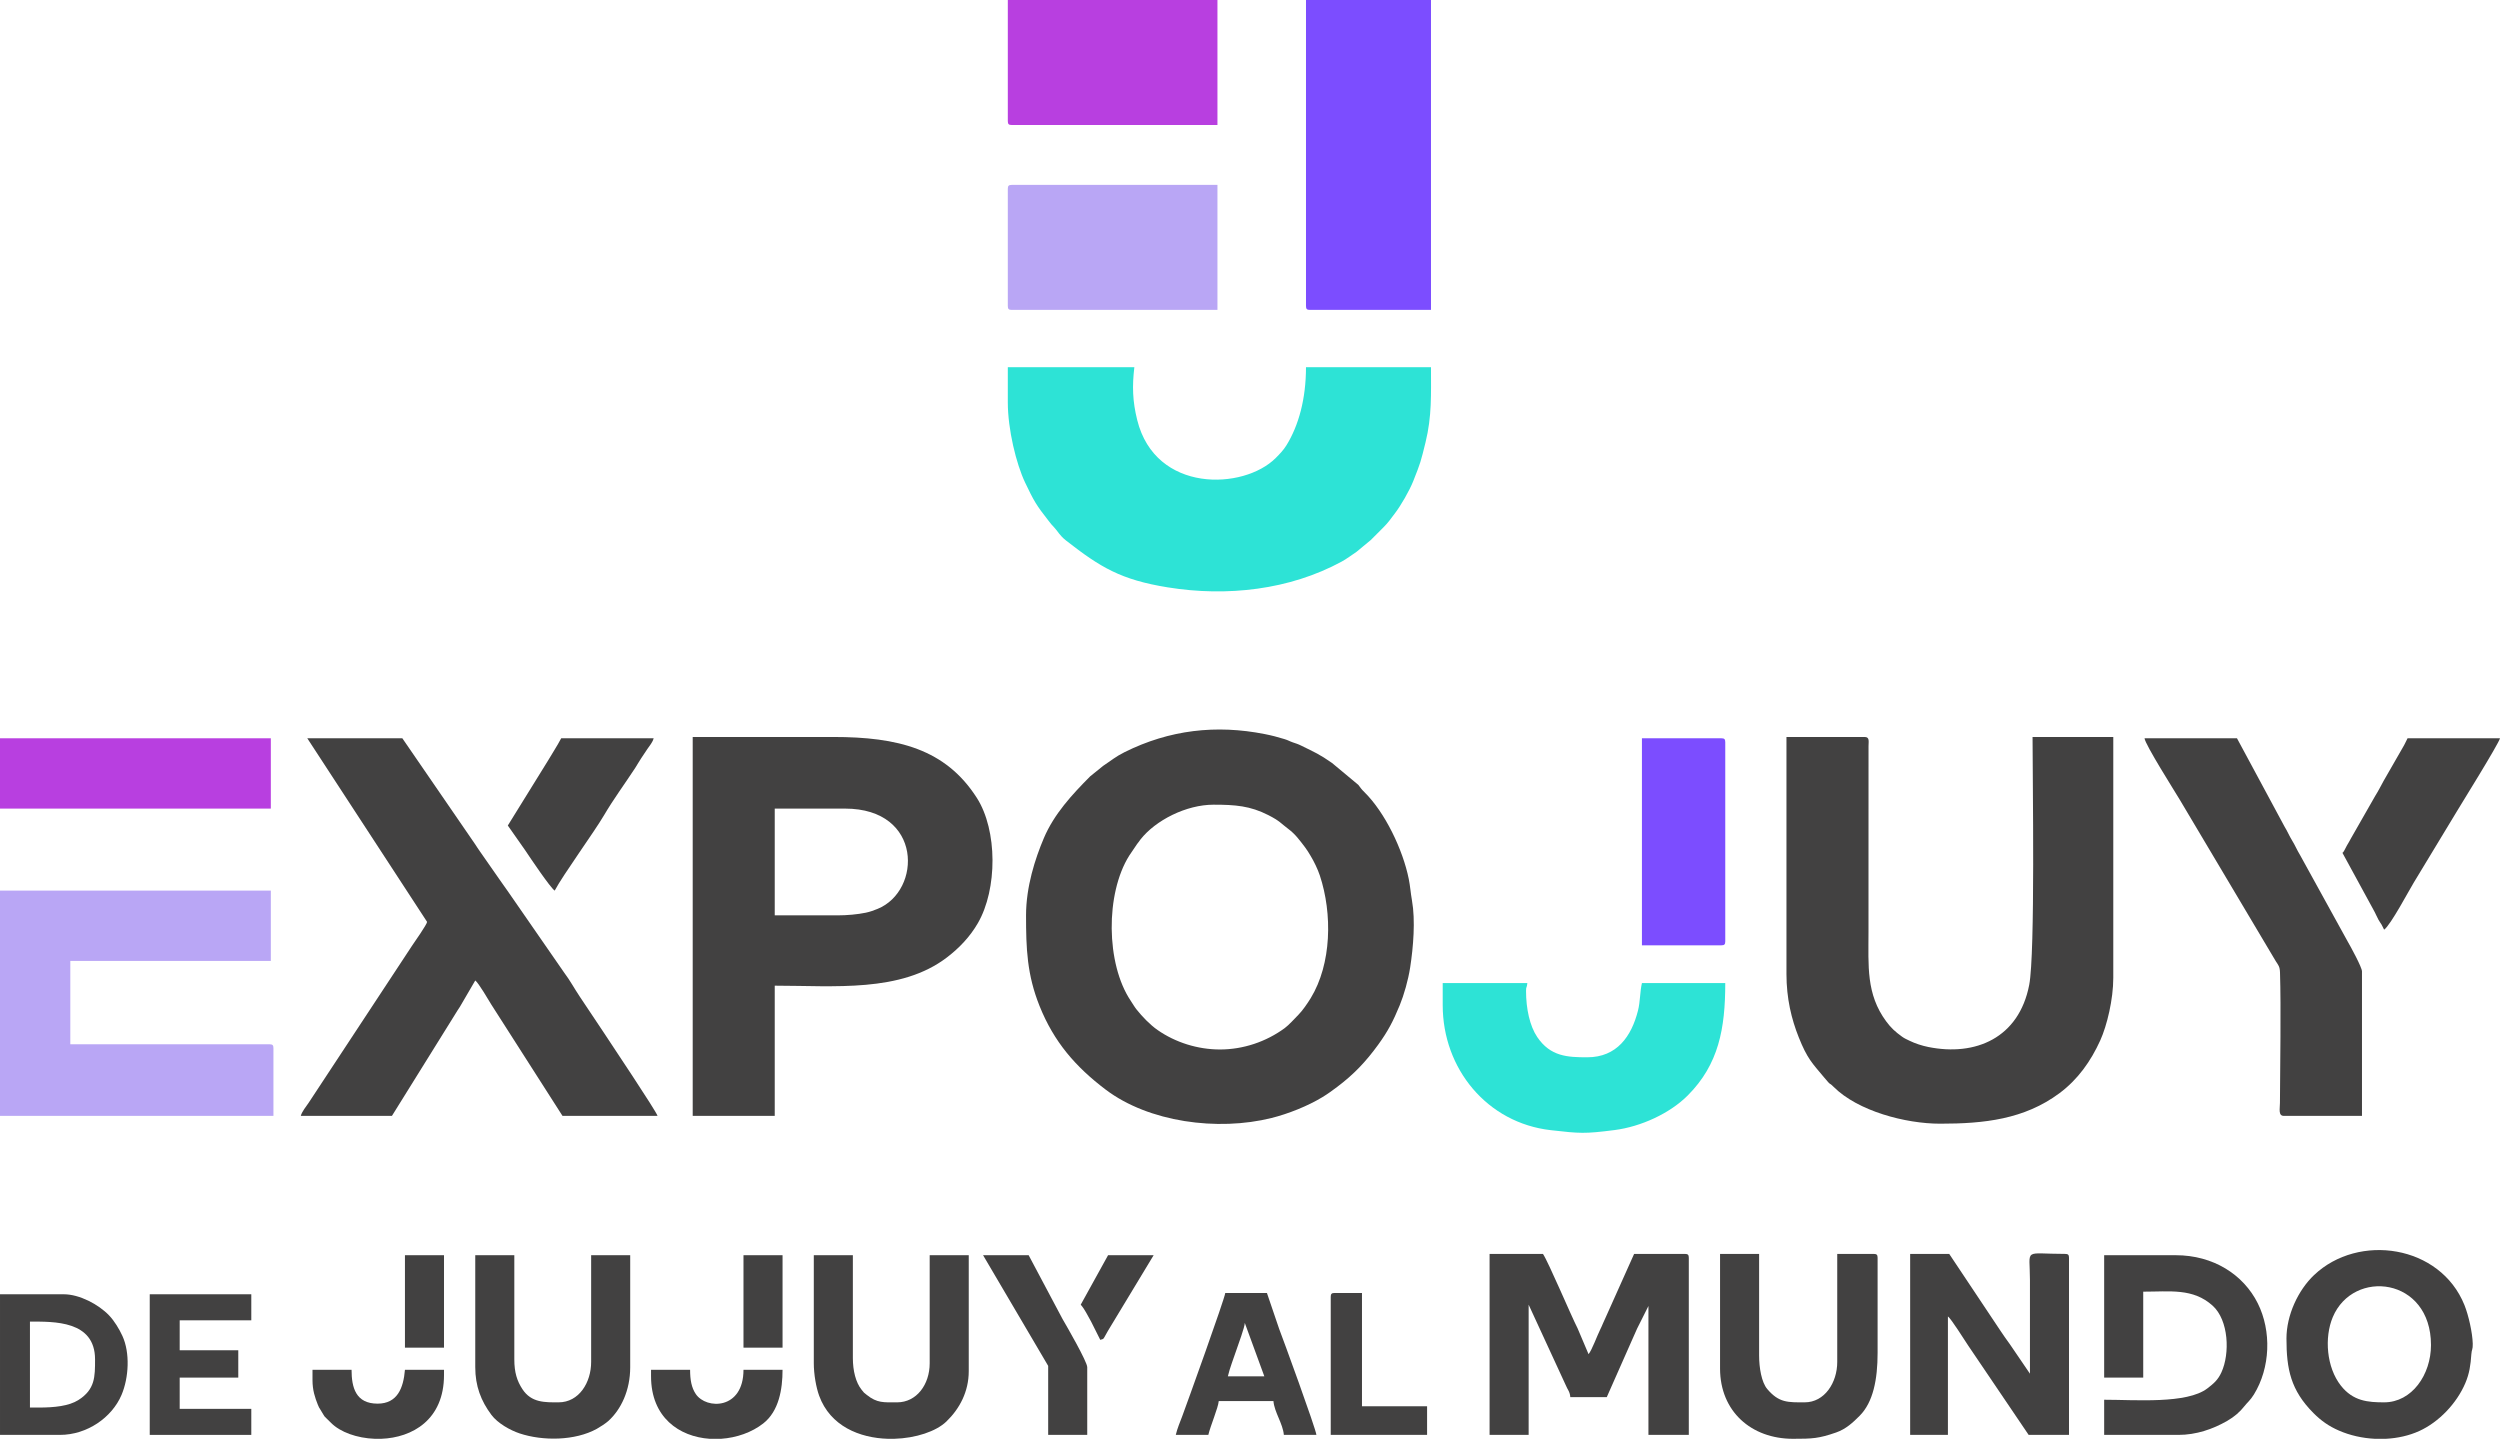
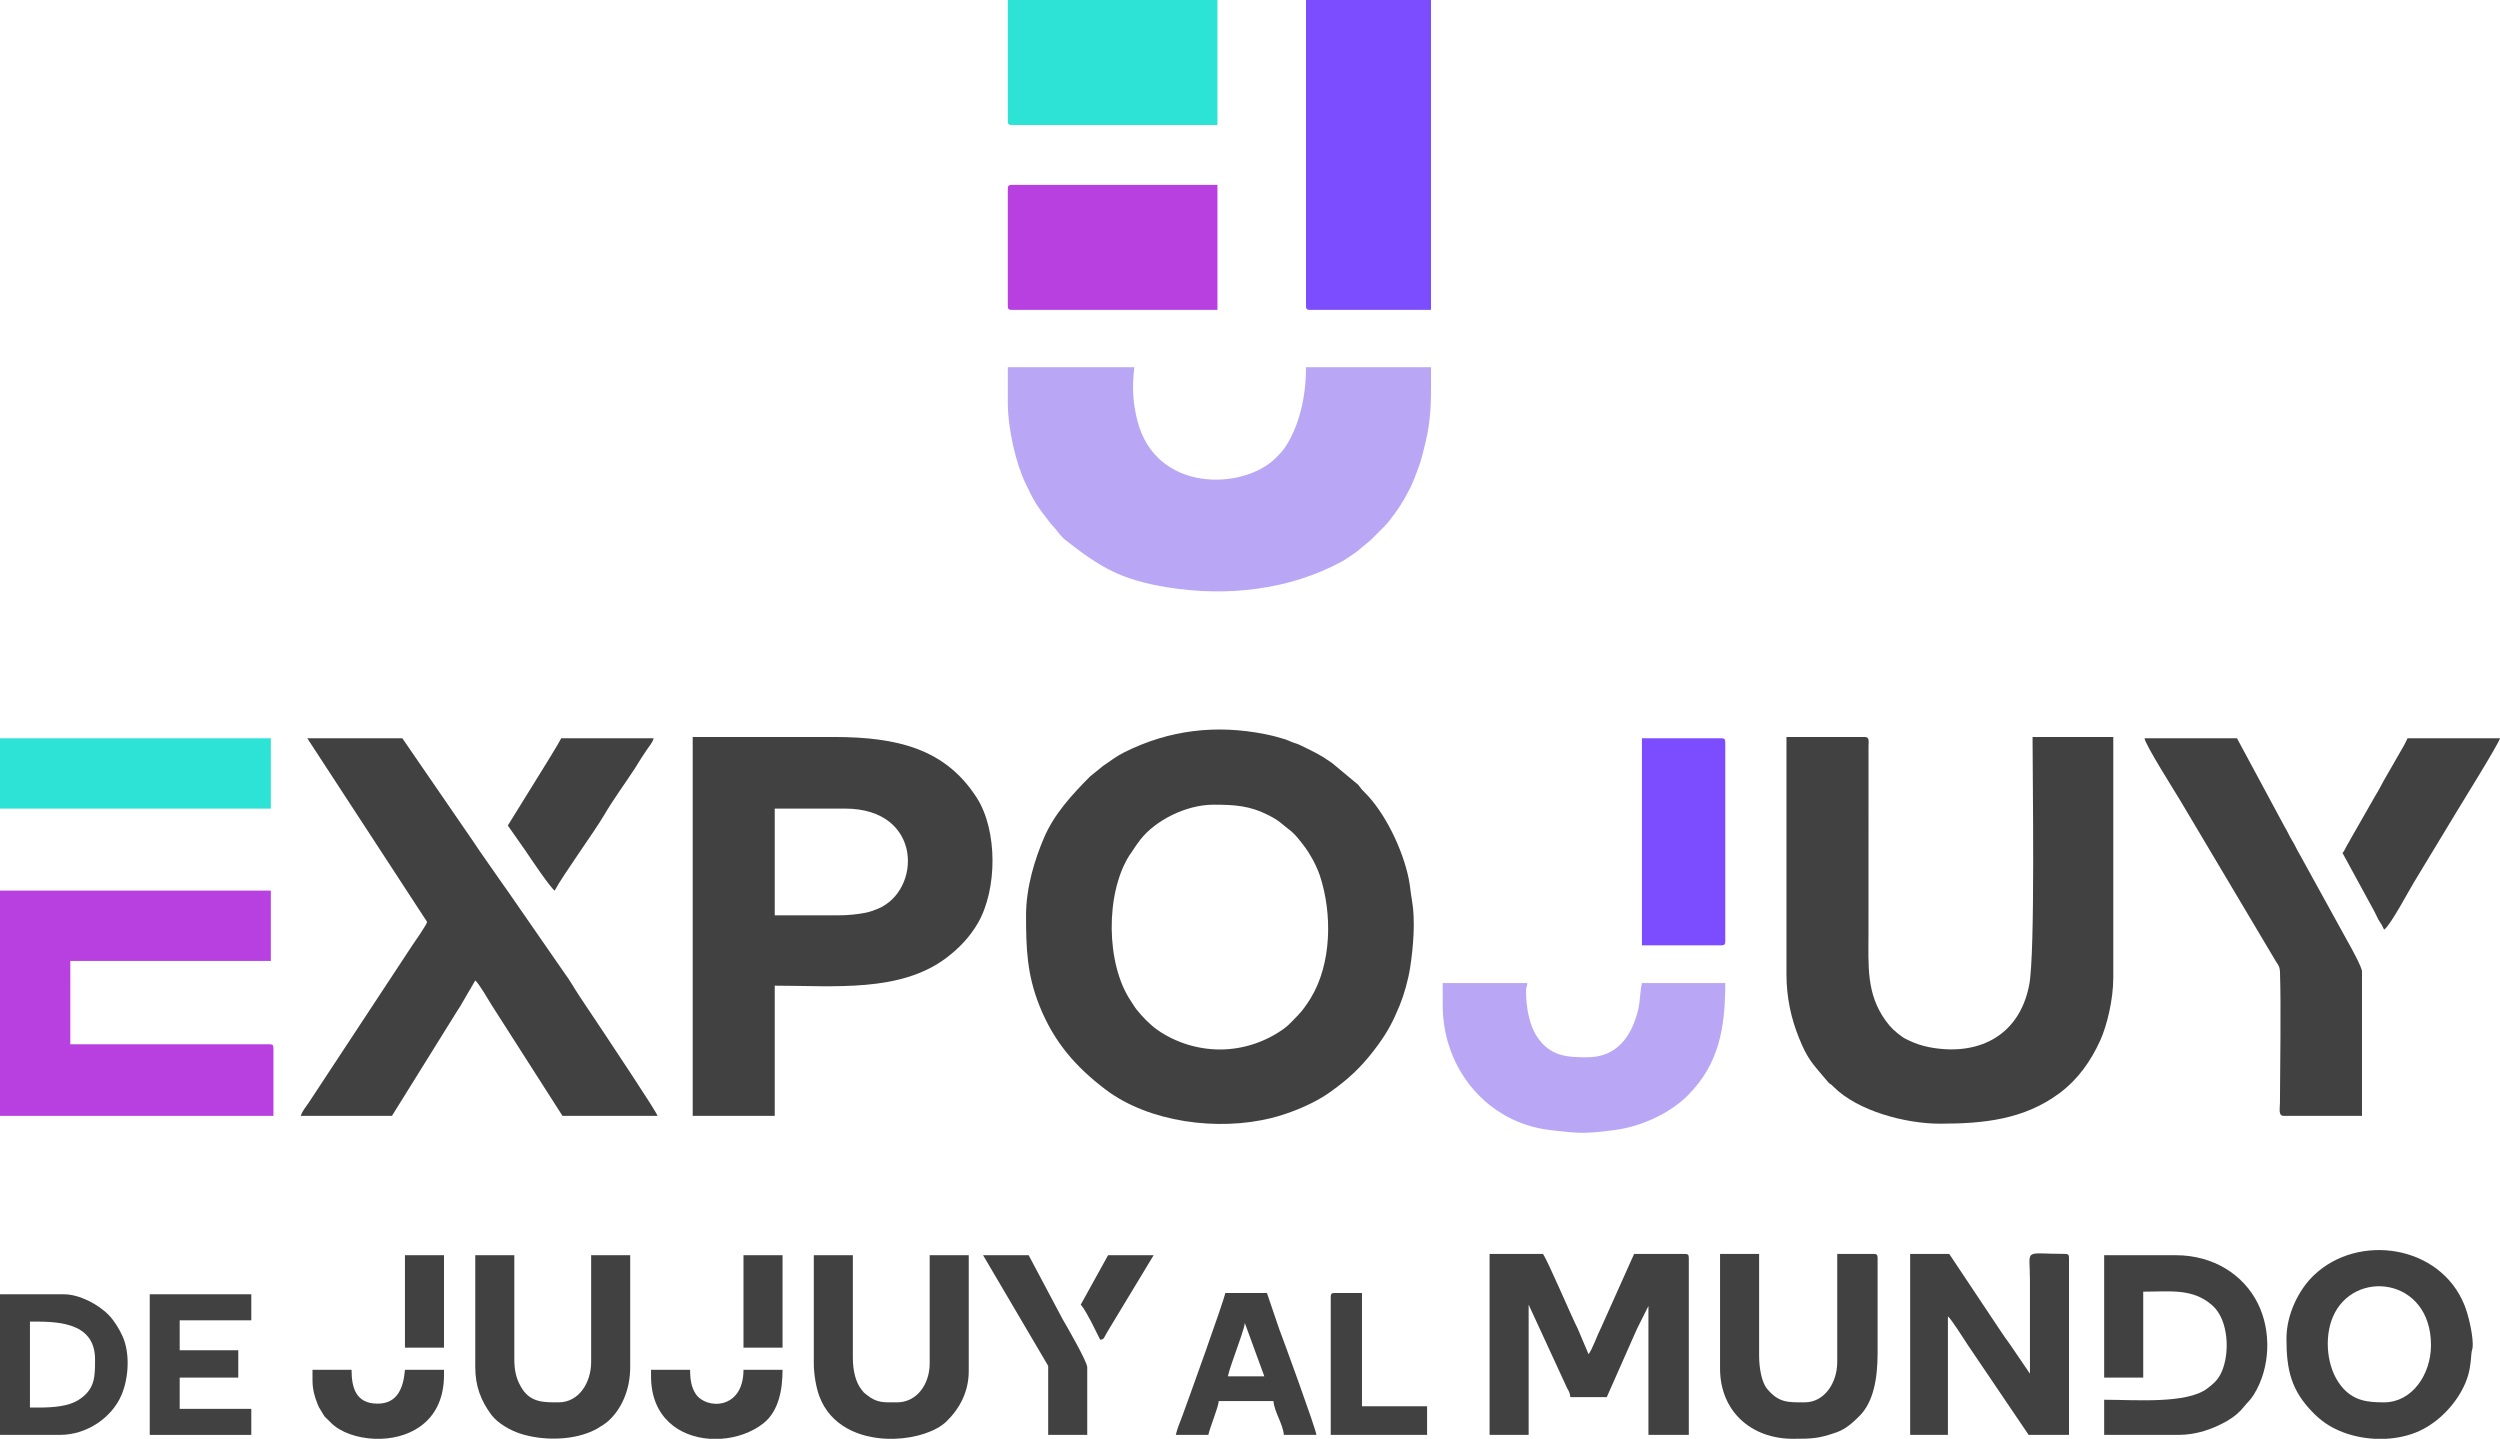
<svg xmlns="http://www.w3.org/2000/svg" xml:space="preserve" width="215.686mm" height="124.132mm" version="1.1" style="shape-rendering:geometricPrecision; text-rendering:geometricPrecision; image-rendering:optimizeQuality; fill-rule:evenodd; clip-rule:evenodd" viewBox="0 0 11811.68 6797.86">
  <defs>
    <style type="text/css">
   
-     .fil1 {fill:#2de3d6}
+     .fil1 {fill:#b9a6f5}
    .fil0 {fill:#424141}
    .fil3 {fill:#7c4dff}
-     .fil4 {fill:#b83fe0}
-     .fil2 {fill:#b9a6f5}
+     .fil4 {fill:#2de3d6}
+     .fil2 {fill:#b83fe0}
   
  </style>
  </defs>
  <g id="Capa_x0020_1">
    <path class="fil0" d="M5764.35 4958.44c-105.73,0 -210.4,-32.95 -295.43,-92.15 -35.45,-24.68 -72.47,-63.34 -99.5,-97.36 -9.73,-12.25 -17.55,-26.36 -27.1,-40.57 -117.64,-175.13 -119.61,-506.25 -7.37,-685.32l37.18 -55.09c9.57,-11.03 8,-11.19 15.78,-21.13 71.79,-91.75 217.02,-164.93 345.68,-164.93 102.89,0 172.81,5.48 258.5,49.08 55.24,28.12 58.66,38.47 94.61,65.34 33.64,25.13 53.46,53.16 79.24,86.85 10.7,13.99 17.09,25.52 26.59,41.08 15.38,25.17 33.33,62.28 43.24,92.11 59.84,180.34 55.94,417.61 -43.2,579.75 -14.95,24.46 -38.5,58.71 -57.49,77.86 -18.77,18.93 -45.23,48.83 -65.49,63.7 -87.31,64.07 -195.54,100.78 -305.25,100.78zm-916.64 -633.65c0,157.02 4.47,279.97 63.88,428.27 68.1,170 170.12,287.34 312.42,395.05 202.83,153.52 528.27,197.84 783.96,133.93 78.44,-19.61 171.15,-56.49 239.97,-98.39 25.53,-15.53 46.19,-30.66 69.05,-47.85 80.03,-60.15 136.26,-119.89 194.19,-199.54 45.97,-63.21 71.18,-111.43 102.16,-186.98 20.23,-49.36 39.93,-118.56 49.2,-178.41 14.88,-96.13 25.28,-222.01 8.61,-316.22 -6.77,-38.28 -8.17,-66.71 -15.19,-101.7 -27.68,-138 -112.06,-314.78 -210.29,-411.05 -15.77,-15.46 -15.29,-17.49 -27.95,-33.56l-124.21 -103.41c-60.33,-42.23 -80.08,-49.59 -145.58,-82.04 -16.26,-8.06 -24.93,-10.2 -39.92,-15.44 -17.83,-6.24 -20.35,-9.69 -39.79,-15.58 -33.59,-10.18 -57.64,-16.68 -93.2,-23.69 -228.63,-45.09 -449.28,-20.39 -661.86,85.52 -43.72,21.78 -66.44,41.93 -101.27,64.83l-61.24 49.51c-85.62,86.29 -170.26,177.43 -218.79,291.81 -41.33,97.4 -84.14,229.78 -84.14,364.95z" />
    <path class="fil0" d="M8440.43 4601.62c0,115.97 23.73,213.23 57.89,298.93 40.29,101.09 63.34,122.22 118.94,188.65 42.22,50.46 17.39,17.27 46.23,46.05 113.98,113.8 338.38,173.84 502.87,173.84 207.19,0 397.18,-20.3 563.61,-143.86 87.02,-64.59 148.68,-151.51 193.13,-249.81 31.69,-70.1 61.47,-193.5 61.47,-295.35l0 -1138.1 -381.42 0c0,199.14 13.09,1021.89 -15.84,1171.47 -48.53,250.85 -253.67,338.32 -476.84,293.21 -29.84,-6.03 -62.51,-16.7 -87.75,-29.13 -14.36,-7.08 -23.95,-10.77 -35.94,-19.42 -32.34,-23.38 -51.98,-41.06 -75.18,-72.47 -95.22,-128.9 -83.59,-262.65 -83.59,-420.87l0.17 -879.9c0.25,-23.02 5.6,-42.9 -18.62,-42.9l-369.12 0 0 1119.65z" />
    <path class="fil0" d="M3955.68 4324.79l-295.29 0 0 -504.45 332.21 0c368.34,0 362.89,388.46 153.85,473.75 -17.56,7.16 -35.46,13.84 -55.75,18.06 -39.37,8.19 -88.15,12.64 -135.01,12.64zm-682.86 947.39l387.57 0 0 -615.19c280.76,0 595.03,33.7 813.74,-133.66 58.78,-44.98 108.77,-97.57 145.89,-161.71 92.91,-160.51 93.34,-438.49 -4.75,-591.85 -147.95,-231.32 -373.63,-287.8 -678.05,-287.8l-664.4 0 0 1790.21z" />
    <path class="fil1" d="M4761.58 1900.93c0,128.24 39.83,291.05 81.94,379.45 40.55,85.15 52.57,106.47 109.89,179.25 12.95,16.44 13.2,17.78 28.21,33.3 16.17,16.71 23.7,36.35 55.62,61.27 161.6,126.15 258.15,185.07 480.37,220.95 280.39,45.27 575.46,11.69 820.96,-121.57 24.51,-13.3 47.23,-30.94 70.52,-46.37l67.33 -55.71c20.87,-21.05 37.41,-37.55 58.43,-58.45 24.91,-24.79 34.23,-39.81 55.52,-67.52 27.58,-35.88 68.89,-107.19 86.97,-152.96 35.33,-89.43 34.58,-88.71 57.7,-182.21 30.72,-124.2 25.9,-228.65 25.9,-355.52l-590.58 0c0,150.2 -34.76,275.74 -92.35,369.05 -13.84,22.43 -31.41,40.78 -50.68,60.05 -151.51,151.51 -568.14,167.15 -654.32,-179.28 -22.32,-89.72 -24.13,-160.77 -13.58,-249.66l-597.87 -0.16 0 166.1z" />
    <path class="fil0" d="M2017.83 4355.55c0,11.35 -60.79,97.33 -71.37,113.2l-488.44 741.93c-11.42,17.01 -31.4,40.82 -36.93,61.5l430.64 0 297.3 -477.83c9.44,-16.39 14.44,-22.69 23.92,-37.6l72.5 -124.37c15.49,11.35 62.88,92.48 76.26,114.44l335.91 525.36 449.09 0c-5.72,-21.43 -224.29,-348.1 -253.38,-392.57l-113.28 -169.71c-27.2,-40.52 -46.57,-77.65 -75.21,-115.51l-266.8 -385.3c-13.48,-20.22 -23.87,-32.6 -38.18,-54.1l-93.53 -134.09c-8.25,-11.33 -12.39,-18.62 -19.67,-29.56l-345.74 -503.22 -449.09 0 565.98 867.42z" />
    <path class="fil2" d="M-0 5272.18l1291.9 0 0 -319.9c0,-14.17 -4.28,-18.46 -18.46,-18.46l-941.24 0 0 -393.72 947.39 0 0 -332.21 -1279.6 0 0 1064.28z" />
    <path class="fil3" d="M6170.37 1445.7c0,14.17 4.28,18.46 18.46,18.46l572.13 0 0 -1464.16 -590.58 0 0 1445.7z" />
    <path class="fil0" d="M10790.46 5272.18l369.12 0 0 -682.86c0,-18.89 -53.8,-117.51 -67.76,-141.4l-225.09 -408.56c-14.68,-23.89 -21.76,-42.99 -36.91,-67.68 -14.68,-23.89 -21.76,-42.99 -36.92,-67.67l-223.91 -415.89 -436.78 0c2.44,29.34 145.51,254.75 165.93,289.31l454.18 763.9c12.15,19.24 19.09,24.53 19.99,53.83 5.16,168.77 0.53,431.46 -0.31,615.5 -0.13,28.49 -8.7,61.51 18.47,61.51z" />
    <path class="fil1" d="M6816.32 4749.27c0,300.09 209.67,556.22 510.77,590.42 138.28,15.71 159.5,17.58 300.67,-0.45 125.64,-16.04 262.21,-79.09 346.66,-163.96 145.98,-146.71 176.87,-315.54 176.87,-530.6l-393.72 0c-9.39,40.29 -8.03,88.04 -18.41,129.24 -30.79,122.31 -99.64,221.42 -239.97,221.42 -93.19,0 -173.95,-3.44 -236.37,-95.84 -35.06,-51.9 -52.78,-133.54 -52.78,-217.91 0,-23.17 4.05,-11.63 6.16,-36.91l-399.88 0 0 104.58z" />
    <path class="fil4" d="M4761.58 572.12c0,14.18 4.28,18.46 18.46,18.46l972 0 0 -590.58 -990.46 0 0 572.12z" />
    <path class="fil2" d="M4761.58 892.02l0 553.68c0,14.17 4.28,18.46 18.46,18.46l972 0 0 -590.59 -972 0c-14.17,0 -18.46,4.28 -18.46,18.46z" />
    <path class="fil0" d="M7037.79 6779.4l184.56 0 0 -615.19 174.69 378.98c9.57,23.83 19.88,30.39 22.17,57.81l172.25 0 118.86 -268.71c9.79,-20.41 14.86,-34.92 24.6,-55.37l53.41 -106.55 0 609.04 190.71 0 0 -836.66c0,-14.18 -4.28,-18.45 -18.46,-18.45l-239.92 0 -133.21 297.42c-10.77,21.63 -16.83,39.69 -26.75,59.38 -14.55,28.9 -39.78,98.96 -55.37,116.89l-51.27 -120.98c-32.86,-64.55 -137.98,-313.8 -164.04,-352.71l-252.23 0 0 855.11z" />
    <path class="fil0" d="M9024.86 6779.4l178.4 0 0 -559.82c16.06,11.77 78.72,112.6 95.89,137.89l285.53 421.93 190.71 0 0 -836.66c0,-14.18 -4.28,-18.45 -18.46,-18.45 -200.99,0 -166.1,-30.78 -166.1,123.03l0 442.94 -94.72 -139.05c-18.29,-25.09 -30.93,-43.27 -48.01,-68.88l-238.69 -358.04 -184.56 0 0 855.11z" />
    <polygon class="fil4" points="-0,3820.34 1279.6,3820.34 1279.6,3488.13 -0,3488.13 " />
    <path class="fil0" d="M11264.16 6625.61c-76.45,0 -146.54,-5.62 -204.18,-78.81 -68.08,-86.42 -78.89,-227.26 -38.41,-323.74 96.7,-230.47 464.06,-189.1 464.06,131.86 0,139.79 -90.05,270.69 -221.47,270.69zm8.23 172.25l-52.07 0c-58.95,-3 -117.48,-16.11 -169.59,-38.8 -46.71,-20.34 -83.44,-45.68 -120.3,-82.71 -107.37,-107.82 -127.66,-207.27 -127.66,-352.19 0,-109.38 54.18,-227.59 130.59,-300.04 210.12,-199.23 595.91,-142.42 710.35,141.97 19.63,48.78 37.99,131.36 39.25,182.67 0.7,28.31 -5.04,26.08 -6.63,49.22 -3.5,51.06 -8.9,91.01 -28.72,137.37 -40.81,95.49 -124.53,183.42 -217.27,225.66 -47.99,21.86 -102.35,33.98 -157.94,36.85z" />
    <path class="fil3" d="M7757.57 4466.28l375.27 0c14.17,0 18.46,-4.28 18.46,-18.46l0 -941.24c0,-14.18 -4.28,-18.46 -18.46,-18.46l-375.27 0 0 978.15z" />
    <path class="fil0" d="M9941.49 6508.72l184.56 0 0 -406.03c126.61,0 235.03,-17.46 327.71,66.01 76.51,68.91 82.59,226.67 41.55,315.56 -16.35,35.41 -35.79,52.12 -66.1,75.4 -96.98,74.47 -340.73,53.65 -487.73,53.65l0 166.1 350.66 0c84.81,0 163.6,-27.71 229.64,-65.64 35.08,-20.15 61.04,-42.69 82.96,-70.84 12.25,-15.73 27.2,-26.86 44.14,-54.29 78.09,-126.42 83.83,-299.49 18.53,-430.57 -68.21,-136.94 -211.48,-227.62 -387.58,-227.62l-338.36 0 0 578.28z" />
    <path class="fil0" d="M8126.68 6465.66c0,202.88 147.67,332.2 344.5,332.2 91.64,0 121.71,-1.29 203.9,-29.87 46.63,-16.22 79.65,-47.2 111.48,-79.23 63.57,-63.98 84.5,-171.4 84.5,-296.92l0 -449.09c0,-14.18 -4.28,-18.45 -18.46,-18.45l-172.26 0 0 510.6c0,98.06 -59.92,190.71 -153.8,190.71 -78.72,0 -121.35,2.84 -176.93,-62.99 -26.92,-31.88 -38.38,-100.22 -38.38,-158.48l0 -479.84 -184.55 0 0 541.36z" />
    <path class="fil0" d="M3844.95 6441.05c0,52.35 11.03,114.1 25.23,153.17 52.22,143.64 191.06,199.91 325.45,203.65l28.96 0c102.47,-2.81 198.42,-35.2 246.45,-81.38 62.9,-60.48 105.98,-141.41 105.98,-238.52l0 -547.52 -184.56 0 0 510.61c0,100.46 -61.93,184.56 -153.8,184.56 -63.54,0 -94.66,3.99 -143.31,-35.1 -17.02,-13.67 -10.91,-7.5 -24.64,-24.57 -27.56,-34.26 -41.21,-90.03 -41.21,-149.5l0 -486 -184.56 0 0 510.61z" />
    <path class="fil0" d="M2245.45 6459.5c0,89.25 26.97,159.25 76.25,225.2 29.61,39.62 88.38,72.75 133.68,87.8 109.57,36.37 261.6,35.03 364.33,-21.72 15.72,-8.69 42.63,-26.24 54.88,-37.4 59.08,-53.79 102.94,-143.3 102.94,-253.88l0 -529.06 -184.56 0 0 504.46c0,97.3 -57.44,190.71 -153.8,190.71 -63.93,0 -128.69,2.69 -171.15,-62.63 -25.05,-38.53 -38.02,-78.25 -38.02,-140.39l0 -492.15 -184.56 0 0 529.06z" />
    <path class="fil0" d="M11067.29 4029.49l147.56 270.77c8.52,14.58 13.48,28.63 22.57,45.1 7.38,13.36 8.04,11.79 14.34,22.57 4.81,8.23 7.95,16.13 12.39,24.52 30.17,-20.21 120.94,-191.67 140.25,-222.71l204.09 -337.28c11.73,-19.86 197.08,-318.15 203.18,-344.34l-436.79 0c-5.82,11 -9.47,20.44 -16.34,32.88l-96.5 168.02c-13.74,25.1 -25.07,47.82 -39.7,71.03l-114.09 199.66c-8.59,15.7 -11.08,20.53 -20.05,35.31l-10.55 20.21c-0.67,1.17 -1.5,2.89 -2.18,3.98 -9.65,15.4 -0.38,1.31 -8.17,10.28z" />
    <path class="fil0" d="M184.56 6650.21l-43.07 0 0 -406.03c112.26,0 307.6,-5.94 307.6,178.4 0,82.21 0.53,141.65 -78.62,192.07 -44.88,28.59 -114.24,35.56 -185.92,35.56zm-184.56 129.19l282.99 0c128.64,0 245.85,-82.23 291.13,-188.72 34.7,-81.62 40.84,-199.17 4.23,-278.89 -15.04,-32.76 -37.86,-70.64 -62.99,-96.96 -49.91,-52.26 -140.25,-99.83 -213.91,-99.83l-301.44 0 0 664.4z" />
    <path class="fil0" d="M2399.25 3900.31l81.17 115.69c24.08,36.12 119.28,177.83 140.3,191.9 39.53,-74.7 186.33,-276.2 233.62,-356.96 43.26,-73.89 98.91,-149.49 146.65,-222.47 10.9,-16.66 16.48,-28.13 28.21,-45.61 11.31,-16.84 18.69,-28.02 29.54,-44.28 11.26,-16.89 24.17,-30.36 29.53,-50.45l-436.79 0c-19.46,36.77 -40.75,68.78 -61.67,104.42l-190.55 307.75z" />
    <path class="fil0" d="M5881.23 6250.34l92.28 252.23 -172.25 0c9.34,-40.09 26.97,-83.98 40.75,-125.35 8.24,-24.7 39.22,-107.45 39.22,-126.88zm-326.06 529.06l153.8 0c10.31,-44.23 46.52,-127.56 49.22,-159.95l258.38 0c4.42,53.16 44.79,106.79 49.21,159.95l153.8 0c-2.39,-28.67 -160.74,-462 -175.97,-500.74l-57.81 -169.81 -196.86 0c-2.2,26.38 -181.8,524.74 -203.76,583.68 -9.95,26.72 -22.71,55.55 -30.01,86.88z" />
    <polygon class="fil0" points="707.47,6779.4 1187.32,6779.4 1187.32,6656.36 848.96,6656.36 848.96,6508.72 1125.8,6508.72 1125.8,6379.53 848.96,6379.53 848.96,6238.03 1187.32,6238.03 1187.32,6115 707.47,6115 " />
    <path class="fil0" d="M4952.29 6453.35l0 326.05 184.56 0 0 -319.9c0,-25.51 -96.28,-192.58 -116.8,-227.7l-160.03 -301.36 -215.32 0 307.59 522.91z" />
    <path class="fil0" d="M6287.26 6127.3l0 652.1 455.24 0 0 -135.34 -307.6 0 0 -535.22 -129.19 0c-14.18,0 -18.46,4.28 -18.46,18.46z" />
    <path class="fil0" d="M1476.46 6521.02c0,46.84 11.48,81.68 25.32,116.17 4.97,12.4 5.64,12.71 12.78,24.12 27.8,44.42 5.04,16.37 49.51,61.23 43.52,43.89 122.53,72.23 206.64,75.32l30.65 0c146.08,-5.46 296.44,-89.3 296.44,-301.44l0 -24.61 -184.56 0c-7.19,86.42 -35.66,159.95 -129.19,159.95 -103.24,0 -123.04,-76.07 -123.04,-159.95l-184.55 0 0 49.21z" />
    <path class="fil0" d="M3075.96 6502.57c0,194.77 133.57,285.36 276.94,295.29l54.02 0c73.38,-5.04 145.28,-30.3 199.28,-72.65 73.9,-57.97 91.1,-161.47 91.1,-253.4l-184.56 0c0,189.02 -175.48,188.53 -225.33,114.59 -20.33,-30.16 -26.9,-66.98 -26.9,-114.59l-184.56 0 0 30.76z" />
    <polygon class="fil0" points="3512.74,6367.22 3697.3,6367.22 3697.3,5930.44 3512.74,5930.44 " />
    <polygon class="fil0" points="1913.24,6367.22 2097.8,6367.22 2097.8,5930.44 1913.24,5930.44 " />
    <path class="fil0" d="M5106.09 6164.21c20.96,24.12 30.95,48.93 49.13,80.06l43.15 86.04c20.55,-5.49 12.33,-1.86 36.74,-43.23l215.49 -356.65 -215.32 0 -129.19 233.77z" />
  </g>
</svg>
